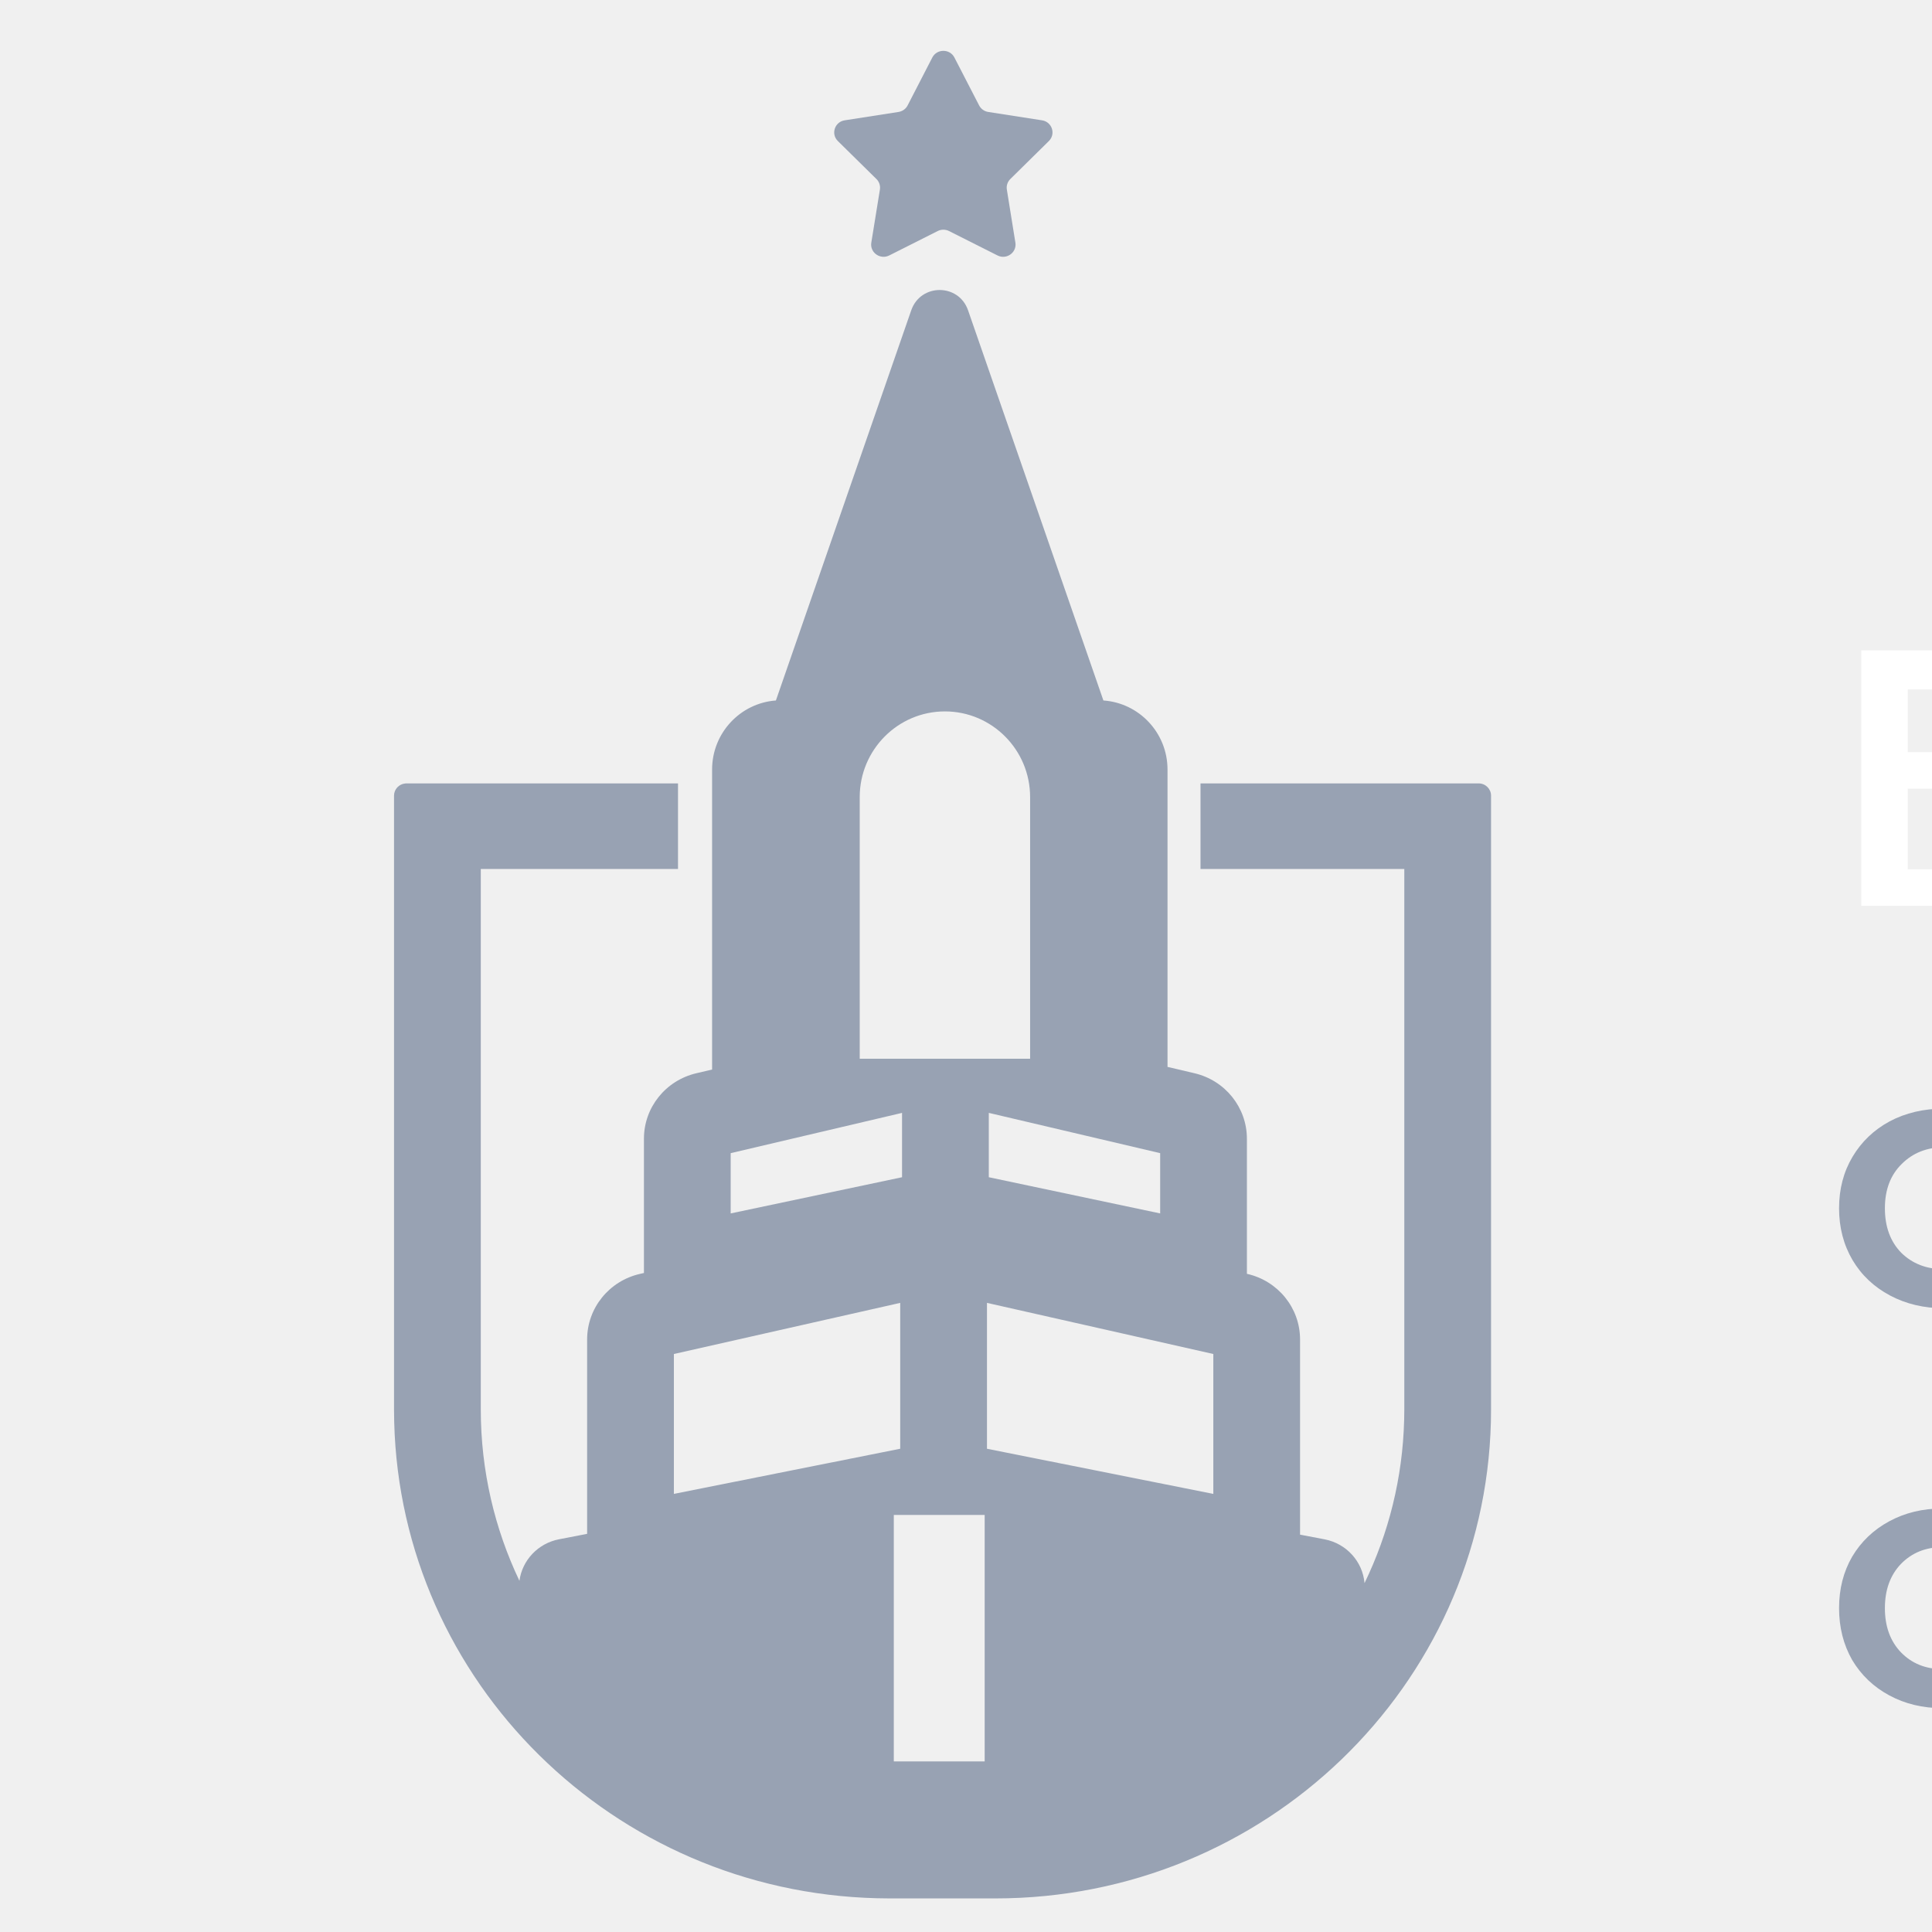
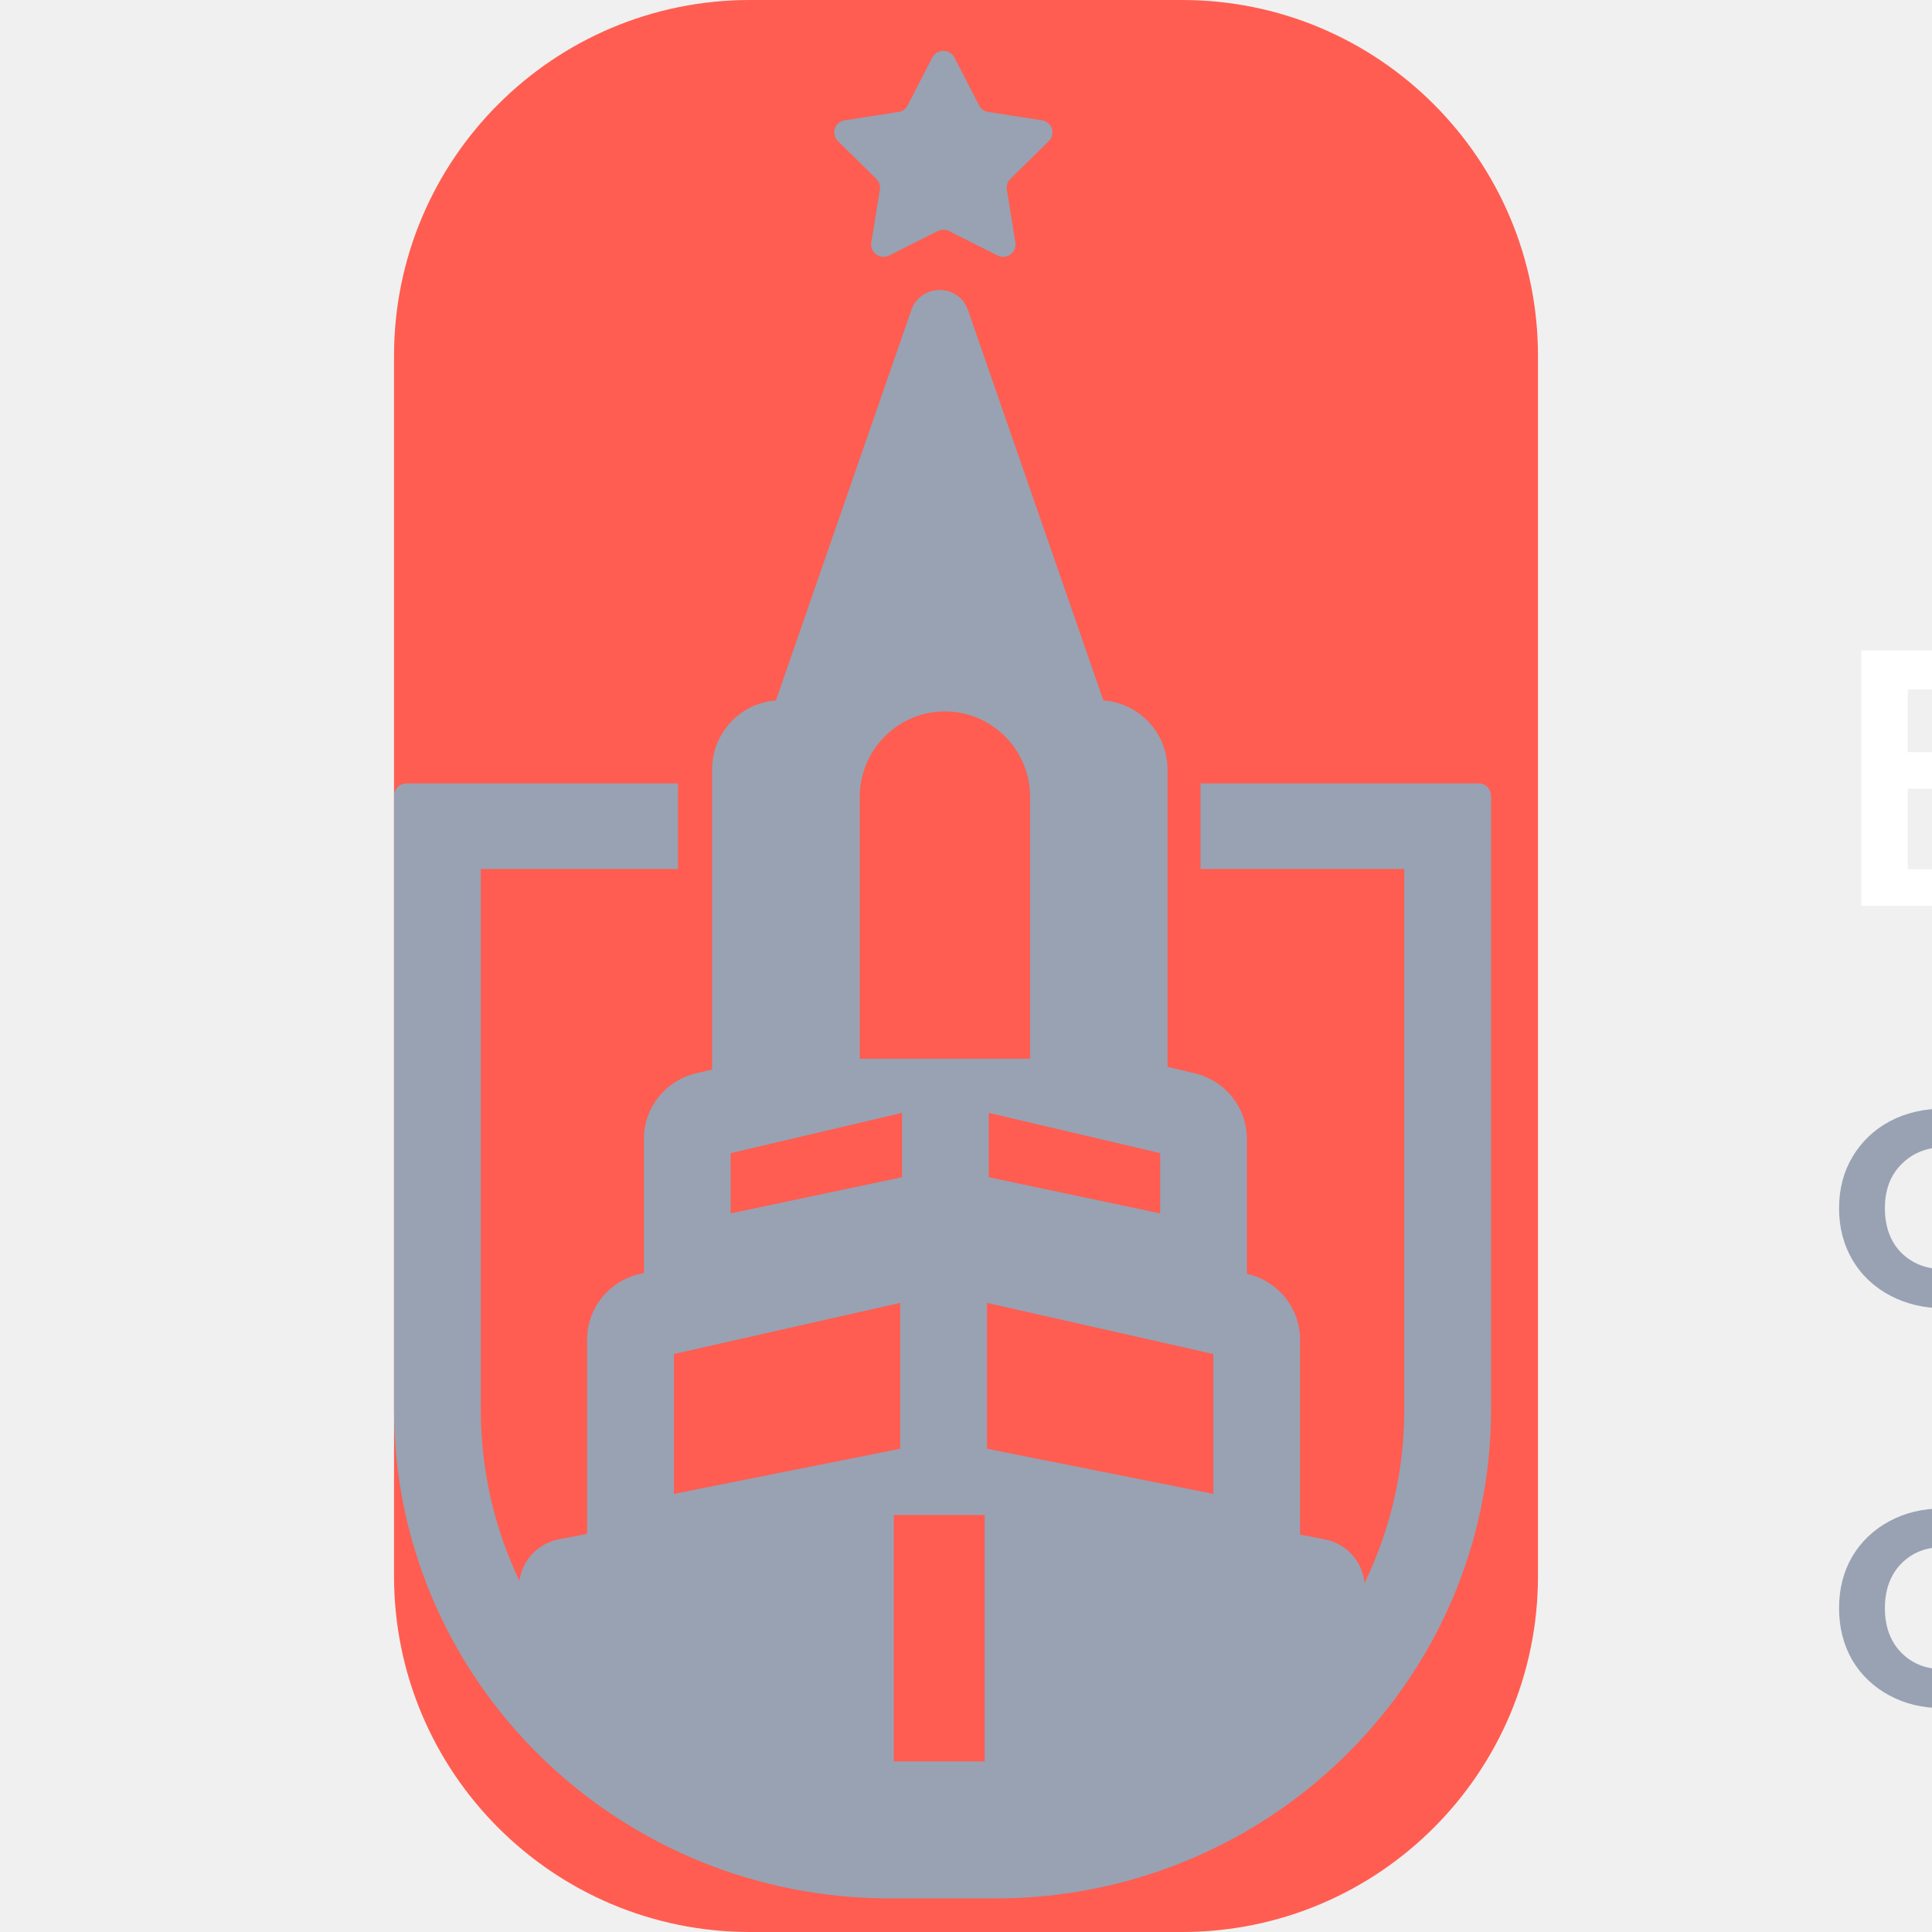
<svg xmlns="http://www.w3.org/2000/svg" width="48" height="48" viewBox="65 22 45 76" fill="none">
-   <rect width="48" height="48" rx="14" fill="#FF5D51" />
+   <rect x="65" y="22" width="45" height="76" rx="14" fill="#FF5D51" />
  <g opacity="1">
    <g clip-path="url(#clip0_bso)">
      <path d="M122.717 47.582H130.516V49.118H124.548V51.588H127.511C128.713 51.588 129.624 51.841 130.244 52.349C130.873 52.846 131.188 53.569 131.188 54.517C131.188 55.512 130.845 56.283 130.158 56.828C129.471 57.365 128.493 57.633 127.224 57.633H122.717V47.582ZM127.124 56.197C127.84 56.197 128.383 56.058 128.755 55.78C129.128 55.503 129.314 55.101 129.314 54.574C129.314 53.54 128.584 53.024 127.124 53.024H124.548V56.197H127.124Z" fill="#FFFFFF" />
      <path d="M136.431 57.733C135.658 57.733 134.962 57.566 134.341 57.23C133.721 56.895 133.235 56.431 132.882 55.838C132.538 55.235 132.367 54.555 132.367 53.799C132.367 53.043 132.538 52.368 132.882 51.774C133.235 51.181 133.721 50.717 134.341 50.382C134.962 50.047 135.658 49.879 136.431 49.879C137.213 49.879 137.914 50.047 138.534 50.382C139.154 50.717 139.636 51.181 139.979 51.774C140.332 52.368 140.509 53.043 140.509 53.799C140.509 54.555 140.332 55.235 139.979 55.838C139.636 56.431 139.154 56.895 138.534 57.23C137.914 57.566 137.213 57.733 136.431 57.733ZM136.431 56.197C137.089 56.197 137.633 55.977 138.062 55.536C138.491 55.096 138.706 54.517 138.706 53.799C138.706 53.081 138.491 52.502 138.062 52.062C137.633 51.621 137.089 51.401 136.431 51.401C135.772 51.401 135.229 51.621 134.799 52.062C134.38 52.502 134.17 53.081 134.17 53.799C134.17 54.517 134.38 55.096 134.799 55.536C135.229 55.977 135.772 56.197 136.431 56.197Z" fill="#98A2B3" />
      <path d="M146.511 49.879C147.256 49.879 147.919 50.042 148.501 50.367C149.092 50.693 149.555 51.152 149.889 51.746C150.222 52.339 150.389 53.023 150.389 53.799C150.389 54.574 150.222 55.263 149.889 55.867C149.555 56.46 149.092 56.919 148.501 57.245C147.919 57.57 147.256 57.733 146.511 57.733C145.481 57.733 144.666 57.388 144.065 56.699V60.418H142.276V49.965H143.979V50.97C144.274 50.607 144.637 50.334 145.066 50.152C145.505 49.97 145.987 49.879 146.511 49.879ZM146.311 56.197C146.969 56.197 147.508 55.977 147.928 55.536C148.357 55.096 148.572 54.517 148.572 53.799C148.572 53.081 148.357 52.502 147.928 52.062C147.508 51.621 146.969 51.401 146.311 51.401C145.882 51.401 145.496 51.502 145.152 51.703C144.809 51.894 144.537 52.172 144.336 52.535C144.136 52.899 144.036 53.32 144.036 53.799C144.036 54.278 144.136 54.699 144.336 55.062C144.537 55.426 144.809 55.709 145.152 55.91C145.496 56.101 145.882 56.197 146.311 56.197Z" fill="#98A2B3" />
      <path d="M155.575 57.733C154.802 57.733 154.106 57.566 153.486 57.23C152.866 56.895 152.379 56.431 152.026 55.838C151.683 55.235 151.511 54.555 151.511 53.799C151.511 53.043 151.683 52.368 152.026 51.774C152.379 51.181 152.866 50.717 153.486 50.382C154.106 50.047 154.802 49.879 155.575 49.879C156.357 49.879 157.059 50.047 157.679 50.382C158.299 50.717 158.781 51.181 159.124 51.774C159.477 52.368 159.653 53.043 159.653 53.799C159.653 54.555 159.477 55.235 159.124 55.838C158.781 56.431 158.299 56.895 157.679 57.23C157.059 57.566 156.357 57.733 155.575 57.733ZM155.575 56.197C156.233 56.197 156.777 55.977 157.206 55.536C157.636 55.096 157.85 54.517 157.85 53.799C157.85 53.081 157.636 52.502 157.206 52.062C156.777 51.621 156.233 51.401 155.575 51.401C154.917 51.401 154.373 51.621 153.944 52.062C153.524 52.502 153.314 53.081 153.314 53.799C153.314 54.517 153.524 55.096 153.944 55.536C154.373 55.977 154.917 56.197 155.575 56.197Z" fill="#98A2B3" />
      <path d="M166.958 53.641C167.903 53.928 168.375 54.541 168.375 55.479C168.375 56.168 168.118 56.699 167.602 57.072C167.087 57.446 166.324 57.633 165.313 57.633H161.42V49.965H165.155C166.09 49.965 166.82 50.138 167.344 50.482C167.869 50.827 168.132 51.315 168.132 51.947C168.132 52.339 168.027 52.679 167.817 52.966C167.616 53.253 167.331 53.478 166.958 53.641ZM163.123 53.167H164.998C165.924 53.167 166.386 52.846 166.386 52.205C166.386 51.583 165.924 51.272 164.998 51.272H163.123V53.167ZM165.17 56.326C166.152 56.326 166.644 56.005 166.644 55.364C166.644 55.029 166.529 54.78 166.3 54.617C166.071 54.445 165.714 54.359 165.227 54.359H163.123V56.326H165.17Z" fill="#98A2B3" />
      <path d="M170.281 49.965H172.069V55.019L176.29 49.965H177.922V57.633H176.133V52.578L171.926 57.633H170.281V49.965Z" fill="#98A2B3" />
      <path d="M188.713 56.11V59.399H187.039V57.633H180.328V49.965H182.116V56.11H185.765V49.965H187.554V56.11H188.713Z" fill="#98A2B3" />
      <path d="M193.482 54.56H192.095V57.633H190.305V49.965H192.095V53.066H193.525L195.786 49.965H197.704L194.927 53.655L197.889 57.633H195.786L193.482 54.56Z" fill="#98A2B3" />
      <path d="M202.305 57.733C201.533 57.733 200.836 57.566 200.216 57.23C199.597 56.895 199.11 56.431 198.757 55.838C198.413 55.235 198.242 54.555 198.242 53.799C198.242 53.043 198.413 52.368 198.757 51.774C199.11 51.181 199.597 50.717 200.216 50.382C200.836 50.047 201.533 49.879 202.305 49.879C203.088 49.879 203.789 50.047 204.409 50.382C205.029 50.717 205.51 51.181 205.854 51.774C206.207 52.368 206.383 53.043 206.383 53.799C206.383 54.555 206.207 55.235 205.854 55.838C205.51 56.431 205.029 56.895 204.409 57.23C203.789 57.566 203.088 57.733 202.305 57.733ZM202.305 56.197C202.963 56.197 203.507 55.977 203.937 55.536C204.366 55.096 204.58 54.517 204.58 53.799C204.58 53.081 204.366 52.502 203.937 52.062C203.507 51.621 202.963 51.401 202.305 51.401C201.647 51.401 201.103 51.621 200.675 52.062C200.255 52.502 200.045 53.081 200.045 53.799C200.045 54.517 200.255 55.096 200.675 55.536C201.103 55.977 201.647 56.197 202.305 56.197Z" fill="#98A2B3" />
      <path d="M215.306 53.842C215.306 53.966 215.296 54.144 215.277 54.373H209.281C209.386 54.938 209.658 55.388 210.096 55.723C210.545 56.048 211.098 56.211 211.757 56.211C212.596 56.211 213.288 55.934 213.832 55.378L214.79 56.484C214.446 56.895 214.013 57.207 213.488 57.417C212.964 57.628 212.372 57.733 211.713 57.733C210.874 57.733 210.135 57.566 209.495 57.23C208.857 56.895 208.36 56.431 208.007 55.838C207.664 55.235 207.492 54.555 207.492 53.799C207.492 53.052 207.66 52.382 207.993 51.789C208.337 51.186 208.809 50.717 209.41 50.382C210.011 50.047 210.688 49.879 211.442 49.879C212.186 49.879 212.849 50.047 213.431 50.382C214.023 50.707 214.48 51.171 214.804 51.774C215.138 52.368 215.306 53.057 215.306 53.842ZM211.442 51.315C210.87 51.315 210.383 51.487 209.982 51.832C209.591 52.167 209.352 52.617 209.267 53.181H213.603C213.526 52.626 213.293 52.176 212.901 51.832C212.51 51.487 212.024 51.315 211.442 51.315Z" fill="#98A2B3" />
      <path d="M125.98 73.464C125.188 73.464 124.477 73.296 123.848 72.961C123.218 72.626 122.727 72.162 122.374 71.568C122.021 70.965 121.844 70.286 121.844 69.53C121.844 68.773 122.021 68.099 122.374 67.505C122.727 66.912 123.213 66.447 123.833 66.112C124.463 65.777 125.178 65.61 125.98 65.61C126.733 65.61 127.392 65.763 127.954 66.069C128.527 66.376 128.956 66.816 129.242 67.39L127.869 68.194C127.649 67.84 127.373 67.577 127.039 67.404C126.714 67.223 126.357 67.132 125.965 67.132C125.298 67.132 124.744 67.352 124.305 67.792C123.867 68.223 123.647 68.802 123.647 69.53C123.647 70.257 123.862 70.841 124.291 71.281C124.73 71.712 125.288 71.927 125.965 71.927C126.357 71.927 126.714 71.841 127.039 71.669C127.373 71.487 127.649 71.219 127.869 70.865L129.242 71.669C128.947 72.243 128.513 72.688 127.94 73.004C127.377 73.311 126.724 73.464 125.98 73.464Z" fill="#98A2B3" />
      <path d="M136.8 67.218H134.124V73.363H132.335V67.218H129.645V65.696H136.8V67.218Z" fill="#98A2B3" />
      <path d="M142.333 65.61C143.077 65.61 143.74 65.772 144.322 66.098C144.914 66.423 145.377 66.883 145.71 67.476C146.044 68.07 146.211 68.754 146.211 69.53C146.211 70.305 146.044 70.994 145.71 71.597C145.377 72.191 144.914 72.65 144.322 72.975C143.74 73.301 143.077 73.464 142.333 73.464C141.303 73.464 140.487 73.119 139.886 72.43V76.149H138.098V65.696H139.8V66.701C140.096 66.337 140.459 66.064 140.888 65.882C141.327 65.701 141.809 65.61 142.333 65.61ZM142.133 71.927C142.791 71.927 143.33 71.707 143.75 71.267C144.179 70.826 144.394 70.247 144.394 69.53C144.394 68.812 144.179 68.233 143.75 67.792C143.33 67.352 142.791 67.132 142.133 67.132C141.704 67.132 141.317 67.232 140.974 67.433C140.63 67.625 140.359 67.902 140.158 68.266C139.958 68.63 139.858 69.051 139.858 69.53C139.858 70.008 139.958 70.429 140.158 70.793C140.359 71.157 140.63 71.439 140.974 71.64C141.317 71.832 141.704 71.927 142.133 71.927Z" fill="#98A2B3" />
      <path d="M150.741 65.61C151.867 65.61 152.726 65.882 153.317 66.428C153.918 66.964 154.218 67.778 154.218 68.869V73.363H152.53V72.43C152.311 72.765 151.996 73.023 151.586 73.205C151.185 73.377 150.698 73.464 150.126 73.464C149.554 73.464 149.053 73.368 148.623 73.177C148.194 72.975 147.86 72.703 147.622 72.358C147.393 72.004 147.278 71.607 147.278 71.166C147.278 70.477 147.531 69.927 148.037 69.515C148.552 69.094 149.358 68.883 150.455 68.883H152.43V68.769C152.43 68.233 152.268 67.821 151.943 67.534C151.628 67.246 151.156 67.103 150.527 67.103C150.097 67.103 149.673 67.17 149.253 67.304C148.843 67.438 148.495 67.625 148.208 67.864L147.507 66.557C147.908 66.251 148.39 66.016 148.953 65.854C149.515 65.691 150.112 65.61 150.741 65.61ZM150.498 72.157C150.946 72.157 151.342 72.056 151.686 71.856C152.039 71.645 152.287 71.348 152.43 70.965V70.075H150.584C149.554 70.075 149.038 70.415 149.038 71.095C149.038 71.42 149.167 71.678 149.425 71.87C149.682 72.061 150.04 72.157 150.498 72.157Z" fill="#98A2B3" />
      <path d="M161.211 73.363L159.251 70.707L157.276 73.363H155.301L158.278 69.472L155.43 65.696H157.419L159.294 68.209L161.168 65.696H163.1L160.238 69.443L163.229 73.363H161.211Z" fill="#98A2B3" />
      <path d="M167.663 73.464C166.89 73.464 166.194 73.296 165.573 72.961C164.954 72.626 164.467 72.162 164.114 71.568C163.77 70.965 163.599 70.286 163.599 69.53C163.599 68.773 163.77 68.099 164.114 67.505C164.467 66.912 164.954 66.447 165.573 66.112C166.194 65.777 166.89 65.61 167.663 65.61C168.446 65.61 169.146 65.777 169.767 66.112C170.387 66.447 170.868 66.912 171.211 67.505C171.565 68.099 171.741 68.773 171.741 69.53C171.741 70.286 171.565 70.965 171.211 71.568C170.868 72.162 170.387 72.626 169.767 72.961C169.146 73.296 168.446 73.464 167.663 73.464ZM167.663 71.927C168.321 71.927 168.865 71.707 169.294 71.267C169.723 70.826 169.938 70.247 169.938 69.53C169.938 68.812 169.723 68.233 169.294 67.792C168.865 67.352 168.321 67.132 167.663 67.132C167.005 67.132 166.461 67.352 166.032 67.792C165.612 68.233 165.402 68.812 165.402 69.53C165.402 70.247 165.612 70.826 166.032 71.267C166.461 71.707 167.005 71.927 167.663 71.927Z" fill="#98A2B3" />
      <path d="M179.047 69.371C179.991 69.659 180.463 70.271 180.463 71.209C180.463 71.899 180.205 72.43 179.69 72.803C179.175 73.177 178.412 73.363 177.401 73.363H173.508V65.696H177.244C178.179 65.696 178.908 65.868 179.433 66.213C179.957 66.557 180.22 67.045 180.22 67.677C180.22 68.07 180.115 68.409 179.905 68.697C179.705 68.984 179.418 69.209 179.047 69.371ZM175.212 68.898H177.086C178.011 68.898 178.474 68.577 178.474 67.936C178.474 67.314 178.011 67.002 177.086 67.002H175.212V68.898ZM177.257 72.056C178.241 72.056 178.731 71.736 178.731 71.094C178.731 70.76 178.617 70.511 178.389 70.348C178.159 70.176 177.801 70.089 177.315 70.089H175.212V72.056H177.257Z" fill="#98A2B3" />
      <path d="M185.774 73.464C185.001 73.464 184.304 73.296 183.685 72.961C183.064 72.626 182.578 72.162 182.224 71.568C181.882 70.965 181.709 70.286 181.709 69.53C181.709 68.773 181.882 68.099 182.224 67.505C182.578 66.912 183.064 66.447 183.685 66.112C184.304 65.777 185.001 65.61 185.774 65.61C186.556 65.61 187.257 65.777 187.877 66.112C188.497 66.447 188.979 66.912 189.323 67.505C189.675 68.099 189.852 68.773 189.852 69.53C189.852 70.286 189.675 70.965 189.323 71.568C188.979 72.162 188.497 72.626 187.877 72.961C187.257 73.296 186.556 73.464 185.774 73.464ZM185.774 71.927C186.432 71.927 186.976 71.707 187.405 71.267C187.834 70.826 188.049 70.247 188.049 69.53C188.049 68.812 187.834 68.233 187.405 67.792C186.976 67.352 186.432 67.132 185.774 67.132C185.115 67.132 184.571 67.352 184.142 67.792C183.722 68.233 183.512 68.812 183.512 69.53C183.512 70.247 183.722 70.826 184.142 71.267C184.571 71.707 185.115 71.927 185.774 71.927Z" fill="#98A2B3" />
      <path d="M198.774 69.573C198.774 69.697 198.764 69.874 198.745 70.104H192.75C192.854 70.668 193.126 71.118 193.566 71.454C194.014 71.779 194.567 71.942 195.225 71.942C196.064 71.942 196.756 71.664 197.3 71.109L198.259 72.215C197.916 72.626 197.481 72.937 196.957 73.148C196.432 73.358 195.841 73.464 195.183 73.464C194.343 73.464 193.603 73.296 192.965 72.961C192.325 72.626 191.829 72.162 191.476 71.568C191.133 70.965 190.961 70.286 190.961 69.53C190.961 68.783 191.128 68.113 191.462 67.519C191.805 66.916 192.278 66.447 192.879 66.112C193.479 65.777 194.157 65.61 194.911 65.61C195.655 65.61 196.318 65.777 196.899 66.112C197.491 66.438 197.949 66.902 198.273 67.505C198.608 68.099 198.774 68.788 198.774 69.573ZM194.911 67.046C194.338 67.046 193.851 67.218 193.45 67.562C193.059 67.897 192.821 68.347 192.735 68.912H197.071C196.995 68.357 196.761 67.907 196.37 67.562C195.979 67.218 195.492 67.046 194.911 67.046Z" fill="#98A2B3" />
      <path d="M125.908 89.194C125.135 89.194 124.439 89.027 123.819 88.692C123.199 88.357 122.712 87.892 122.359 87.299C122.016 86.696 121.844 86.016 121.844 85.26C121.844 84.504 122.016 83.829 122.359 83.236C122.712 82.642 123.199 82.178 123.819 81.843C124.439 81.508 125.135 81.34 125.908 81.34C126.69 81.34 127.392 81.508 128.012 81.843C128.632 82.178 129.114 82.642 129.457 83.236C129.81 83.829 129.986 84.504 129.986 85.26C129.986 86.016 129.81 86.696 129.457 87.299C129.114 87.892 128.632 88.357 128.012 88.692C127.392 89.027 126.69 89.194 125.908 89.194ZM125.908 87.658C126.566 87.658 127.11 87.438 127.539 86.997C127.969 86.557 128.183 85.978 128.183 85.26C128.183 84.542 127.969 83.963 127.539 83.523C127.11 83.082 126.566 82.862 125.908 82.862C125.25 82.862 124.706 83.082 124.277 83.523C123.857 83.963 123.647 84.542 123.647 85.26C123.647 85.978 123.857 86.557 124.277 86.997C124.706 87.438 125.25 87.658 125.908 87.658Z" fill="#98A2B3" />
      <path d="M135.888 81.8C136.614 81.8 137.253 81.958 137.806 82.274C138.359 82.58 138.789 83.011 139.094 83.566C139.409 84.121 139.566 84.758 139.566 85.475C139.566 86.213 139.394 86.868 139.051 87.443C138.708 88.007 138.226 88.448 137.606 88.764C136.986 89.079 136.28 89.237 135.488 89.237C134.162 89.237 133.136 88.797 132.411 87.916C131.686 87.036 131.324 85.767 131.324 84.112C131.324 82.57 131.653 81.35 132.311 80.45C132.969 79.55 133.976 78.957 135.33 78.67L138.879 77.909L139.137 79.517L135.917 80.177C134.992 80.369 134.3 80.694 133.842 81.154C133.384 81.613 133.117 82.259 133.041 83.092C133.384 82.68 133.799 82.365 134.286 82.144C134.772 81.915 135.307 81.8 135.888 81.8ZM135.531 87.787C136.189 87.787 136.719 87.577 137.119 87.156C137.529 86.725 137.734 86.179 137.734 85.519C137.734 84.858 137.529 84.327 137.119 83.925C136.719 83.523 136.189 83.322 135.531 83.322C134.863 83.322 134.324 83.523 133.914 83.925C133.504 84.327 133.299 84.858 133.299 85.519C133.299 86.189 133.504 86.734 133.914 87.156C134.334 87.577 134.873 87.787 135.531 87.787Z" fill="#98A2B3" />
      <path d="M152.56 81.427V89.094H141.298V81.427H143.087V87.572H146.049V81.427H147.837V87.572H150.771V81.427H152.56ZM153.661 87.572V90.673H151.987V89.094H150.714V87.572H153.661Z" fill="#98A2B3" />
      <path d="M162.12 85.303C162.12 85.428 162.11 85.605 162.091 85.834H156.095C156.2 86.399 156.472 86.849 156.911 87.184C157.359 87.51 157.912 87.672 158.57 87.672C159.41 87.672 160.102 87.395 160.645 86.84L161.604 87.945C161.261 88.357 160.827 88.668 160.302 88.878C159.777 89.089 159.186 89.194 158.528 89.194C157.688 89.194 156.949 89.027 156.31 88.692C155.67 88.357 155.174 87.892 154.821 87.299C154.478 86.696 154.306 86.016 154.306 85.26C154.306 84.513 154.473 83.844 154.807 83.25C155.15 82.647 155.623 82.178 156.224 81.843C156.825 81.508 157.502 81.34 158.256 81.34C159 81.34 159.663 81.508 160.245 81.843C160.836 82.168 161.294 82.632 161.618 83.236C161.952 83.829 162.12 84.518 162.12 85.303ZM158.256 82.776C157.683 82.776 157.197 82.948 156.796 83.293C156.405 83.628 156.166 84.078 156.081 84.643H160.416C160.34 84.088 160.106 83.638 159.715 83.293C159.324 82.948 158.838 82.776 158.256 82.776Z" fill="#98A2B3" />
      <path d="M167.553 89.194C166.761 89.194 166.051 89.027 165.421 88.692C164.792 88.357 164.3 87.892 163.947 87.299C163.594 86.696 163.417 86.016 163.417 85.26C163.417 84.504 163.594 83.829 163.947 83.236C164.3 82.642 164.787 82.178 165.406 81.843C166.036 81.508 166.751 81.34 167.553 81.34C168.307 81.34 168.965 81.493 169.528 81.8C170.1 82.106 170.529 82.546 170.816 83.121L169.442 83.925C169.223 83.571 168.946 83.307 168.612 83.135C168.287 82.953 167.93 82.862 167.539 82.862C166.871 82.862 166.318 83.082 165.878 83.523C165.44 83.954 165.22 84.533 165.22 85.26C165.22 85.988 165.435 86.572 165.865 87.012C166.303 87.442 166.862 87.658 167.539 87.658C167.93 87.658 168.287 87.572 168.612 87.4C168.946 87.218 169.223 86.95 169.442 86.596L170.816 87.4C170.52 87.974 170.086 88.419 169.513 88.735C168.951 89.041 168.297 89.194 167.553 89.194Z" fill="#98A2B3" />
      <path d="M178.374 82.948H175.698V89.094H173.909V82.948H171.218V81.427H178.374V82.948Z" fill="#98A2B3" />
      <path d="M185.209 85.102C186.153 85.389 186.626 86.002 186.626 86.94C186.626 87.629 186.368 88.16 185.852 88.534C185.338 88.907 184.574 89.094 183.563 89.094H179.67V81.427H183.406C184.341 81.427 185.07 81.599 185.595 81.943C186.119 82.288 186.382 82.776 186.382 83.408C186.382 83.8 186.277 84.14 186.067 84.427C185.867 84.715 185.58 84.939 185.209 85.102ZM181.374 84.628H183.248C184.173 84.628 184.636 84.308 184.636 83.666C184.636 83.044 184.173 82.733 183.248 82.733H181.374V84.628ZM183.42 87.787C184.403 87.787 184.894 87.466 184.894 86.825C184.894 86.49 184.779 86.241 184.551 86.079C184.321 85.906 183.963 85.82 183.478 85.82H181.374V87.787H183.42Z" fill="#98A2B3" />
      <path d="M191.937 89.194C191.163 89.194 190.468 89.027 189.847 88.692C189.227 88.357 188.74 87.892 188.388 87.299C188.044 86.696 187.872 86.016 187.872 85.26C187.872 84.504 188.044 83.829 188.388 83.236C188.74 82.642 189.227 82.178 189.847 81.843C190.468 81.508 191.163 81.34 191.937 81.34C192.719 81.34 193.42 81.508 194.039 81.843C194.66 82.178 195.142 82.642 195.485 83.236C195.838 83.829 196.015 84.504 196.015 85.26C196.015 86.016 195.838 86.696 195.485 87.299C195.142 87.892 194.66 88.357 194.039 88.692C193.42 89.027 192.719 89.194 191.937 89.194ZM191.937 87.658C192.595 87.658 193.139 87.438 193.567 86.997C193.997 86.557 194.212 85.978 194.212 85.26C194.212 84.542 193.997 83.963 193.567 83.523C193.139 83.082 192.595 82.862 191.937 82.862C191.278 82.862 190.735 83.082 190.305 83.523C189.885 83.963 189.675 84.542 189.675 85.26C189.675 85.978 189.885 86.557 190.305 86.997C190.735 87.438 191.278 87.658 191.937 87.658Z" fill="#98A2B3" />
      <path d="M85.346 34.206C85.716 33.142 87.212 33.142 87.581 34.206L92.905 49.555C94.314 49.653 95.427 50.831 95.427 52.272V63.969L96.49 64.219C97.698 64.503 98.549 65.568 98.55 66.792V72.108L98.559 72.111C99.777 72.386 100.641 73.456 100.641 74.689V82.369L101.605 82.553C102.466 82.718 103.103 83.427 103.177 84.276C104.123 82.323 104.677 80.149 104.736 77.854L104.742 77.444V56.183H96.725V52.817H107.667C107.936 52.817 108.154 53.033 108.154 53.298V77.444L108.148 77.941C107.88 88.334 99.255 96.679 88.653 96.679H84.501L83.998 96.672C73.628 96.413 65.27 88.169 65.007 77.941L65 77.444V53.298C65.001 53.049 65.192 52.845 65.438 52.82L65.488 52.817H76.171V56.183H68.413V77.444C68.413 79.854 68.959 82.139 69.933 84.185C70.042 83.377 70.662 82.711 71.493 82.551L72.596 82.338V74.689C72.597 73.456 73.461 72.386 74.679 72.111L74.831 72.076V66.792C74.831 65.567 75.683 64.503 76.891 64.219L77.512 64.073V52.272C77.512 50.835 78.619 49.658 80.022 49.555L85.346 34.206ZM84.66 81.594V91.289H88.235V81.594H84.66ZM76.009 75.263V80.766L84.912 78.99V73.252L76.009 75.263ZM88.325 78.99L97.229 80.766V75.263L88.325 73.252V78.99ZM78.243 67.362V69.733L84.984 68.309V65.778L78.243 67.362ZM88.397 68.309L95.138 69.733V67.362L88.397 65.778V68.309ZM86.671 49.985C84.821 49.985 83.32 51.495 83.319 53.356V63.647H90.022V53.356C90.022 51.495 88.522 49.986 86.671 49.985ZM86.175 24.262C86.356 23.913 86.864 23.913 87.044 24.262L88.016 26.146C88.087 26.284 88.22 26.38 88.374 26.404L90.491 26.733C90.885 26.794 91.041 27.27 90.76 27.548L89.244 29.042C89.133 29.151 89.082 29.306 89.107 29.458L89.443 31.545C89.501 31.909 89.144 32.19 88.807 32.077L88.74 32.049L86.831 31.088C86.692 31.018 86.527 31.018 86.388 31.088L84.48 32.049L84.412 32.077C84.075 32.19 83.717 31.909 83.775 31.545L84.113 29.458C84.134 29.325 84.098 29.189 84.015 29.084L83.976 29.042L82.459 27.548C82.177 27.271 82.334 26.794 82.728 26.733L84.845 26.404C84.98 26.383 85.099 26.307 85.174 26.197L85.204 26.146L86.175 24.262Z" fill="#98A2B3" />
    </g>
  </g>
  <defs>
    <clipPath id="clip0_bso">
      <rect width="150" height="73" fill="white" transform="translate(65 24)" />
    </clipPath>
  </defs>
</svg>
